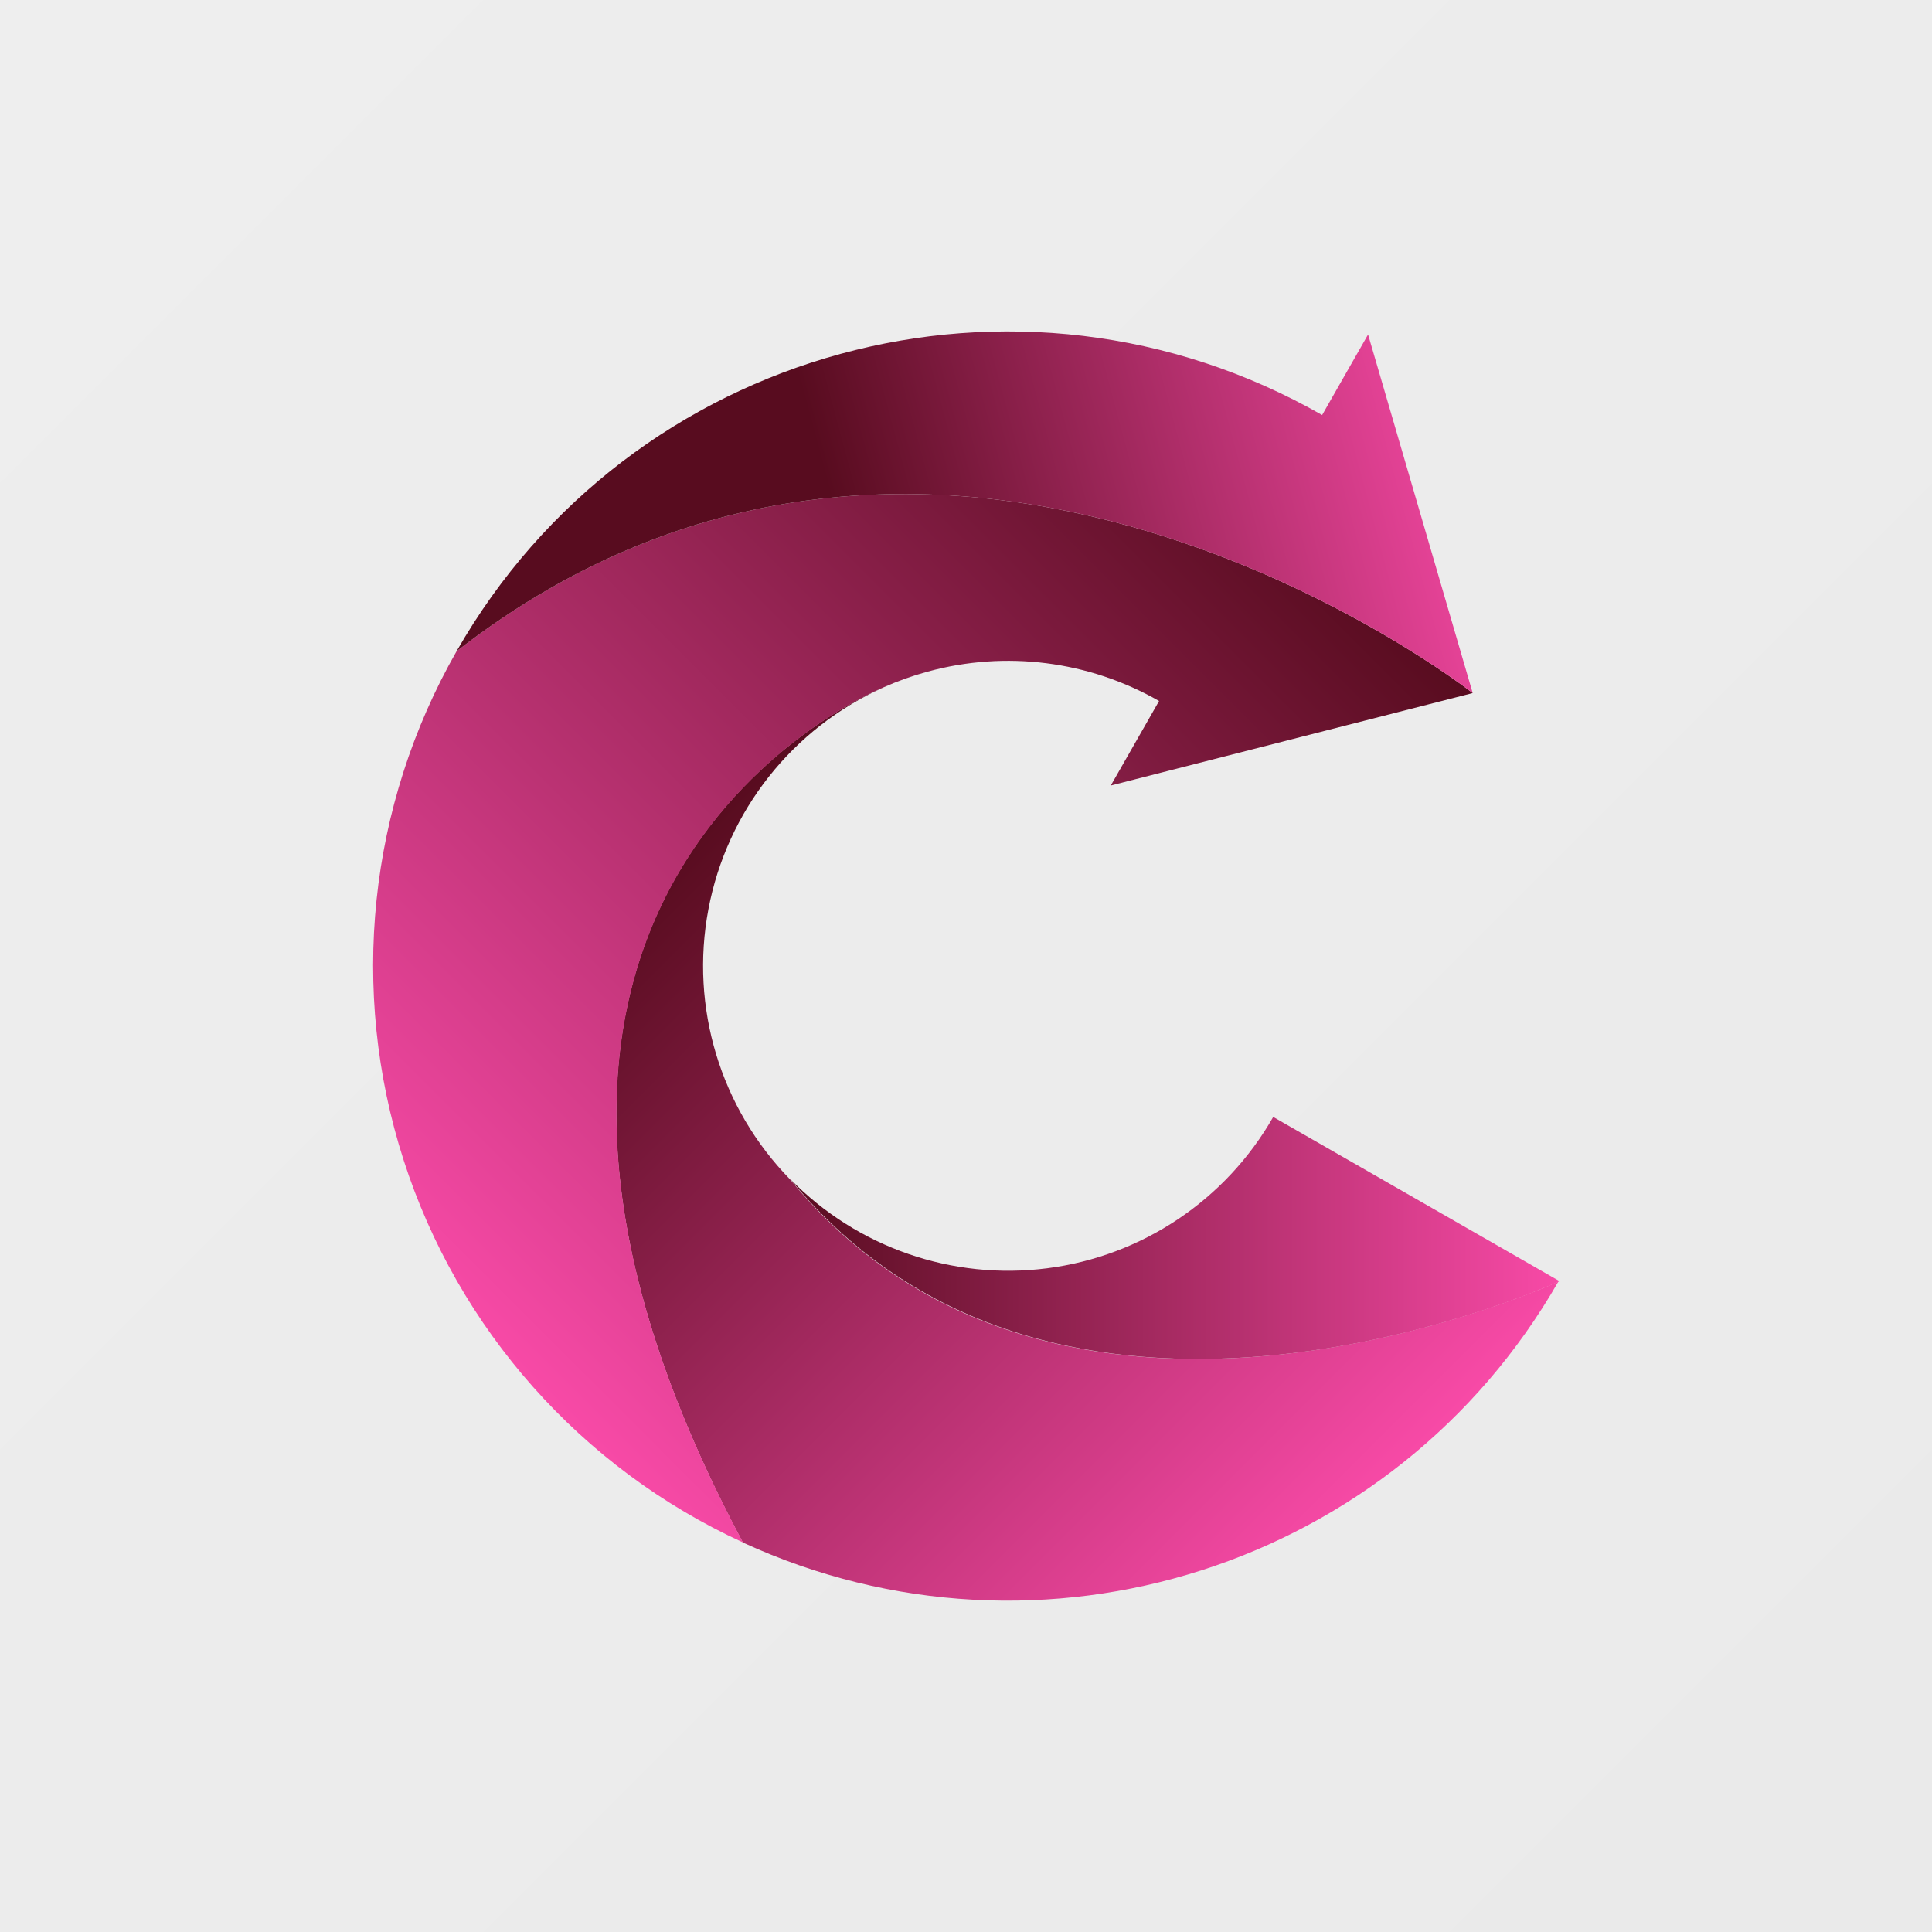
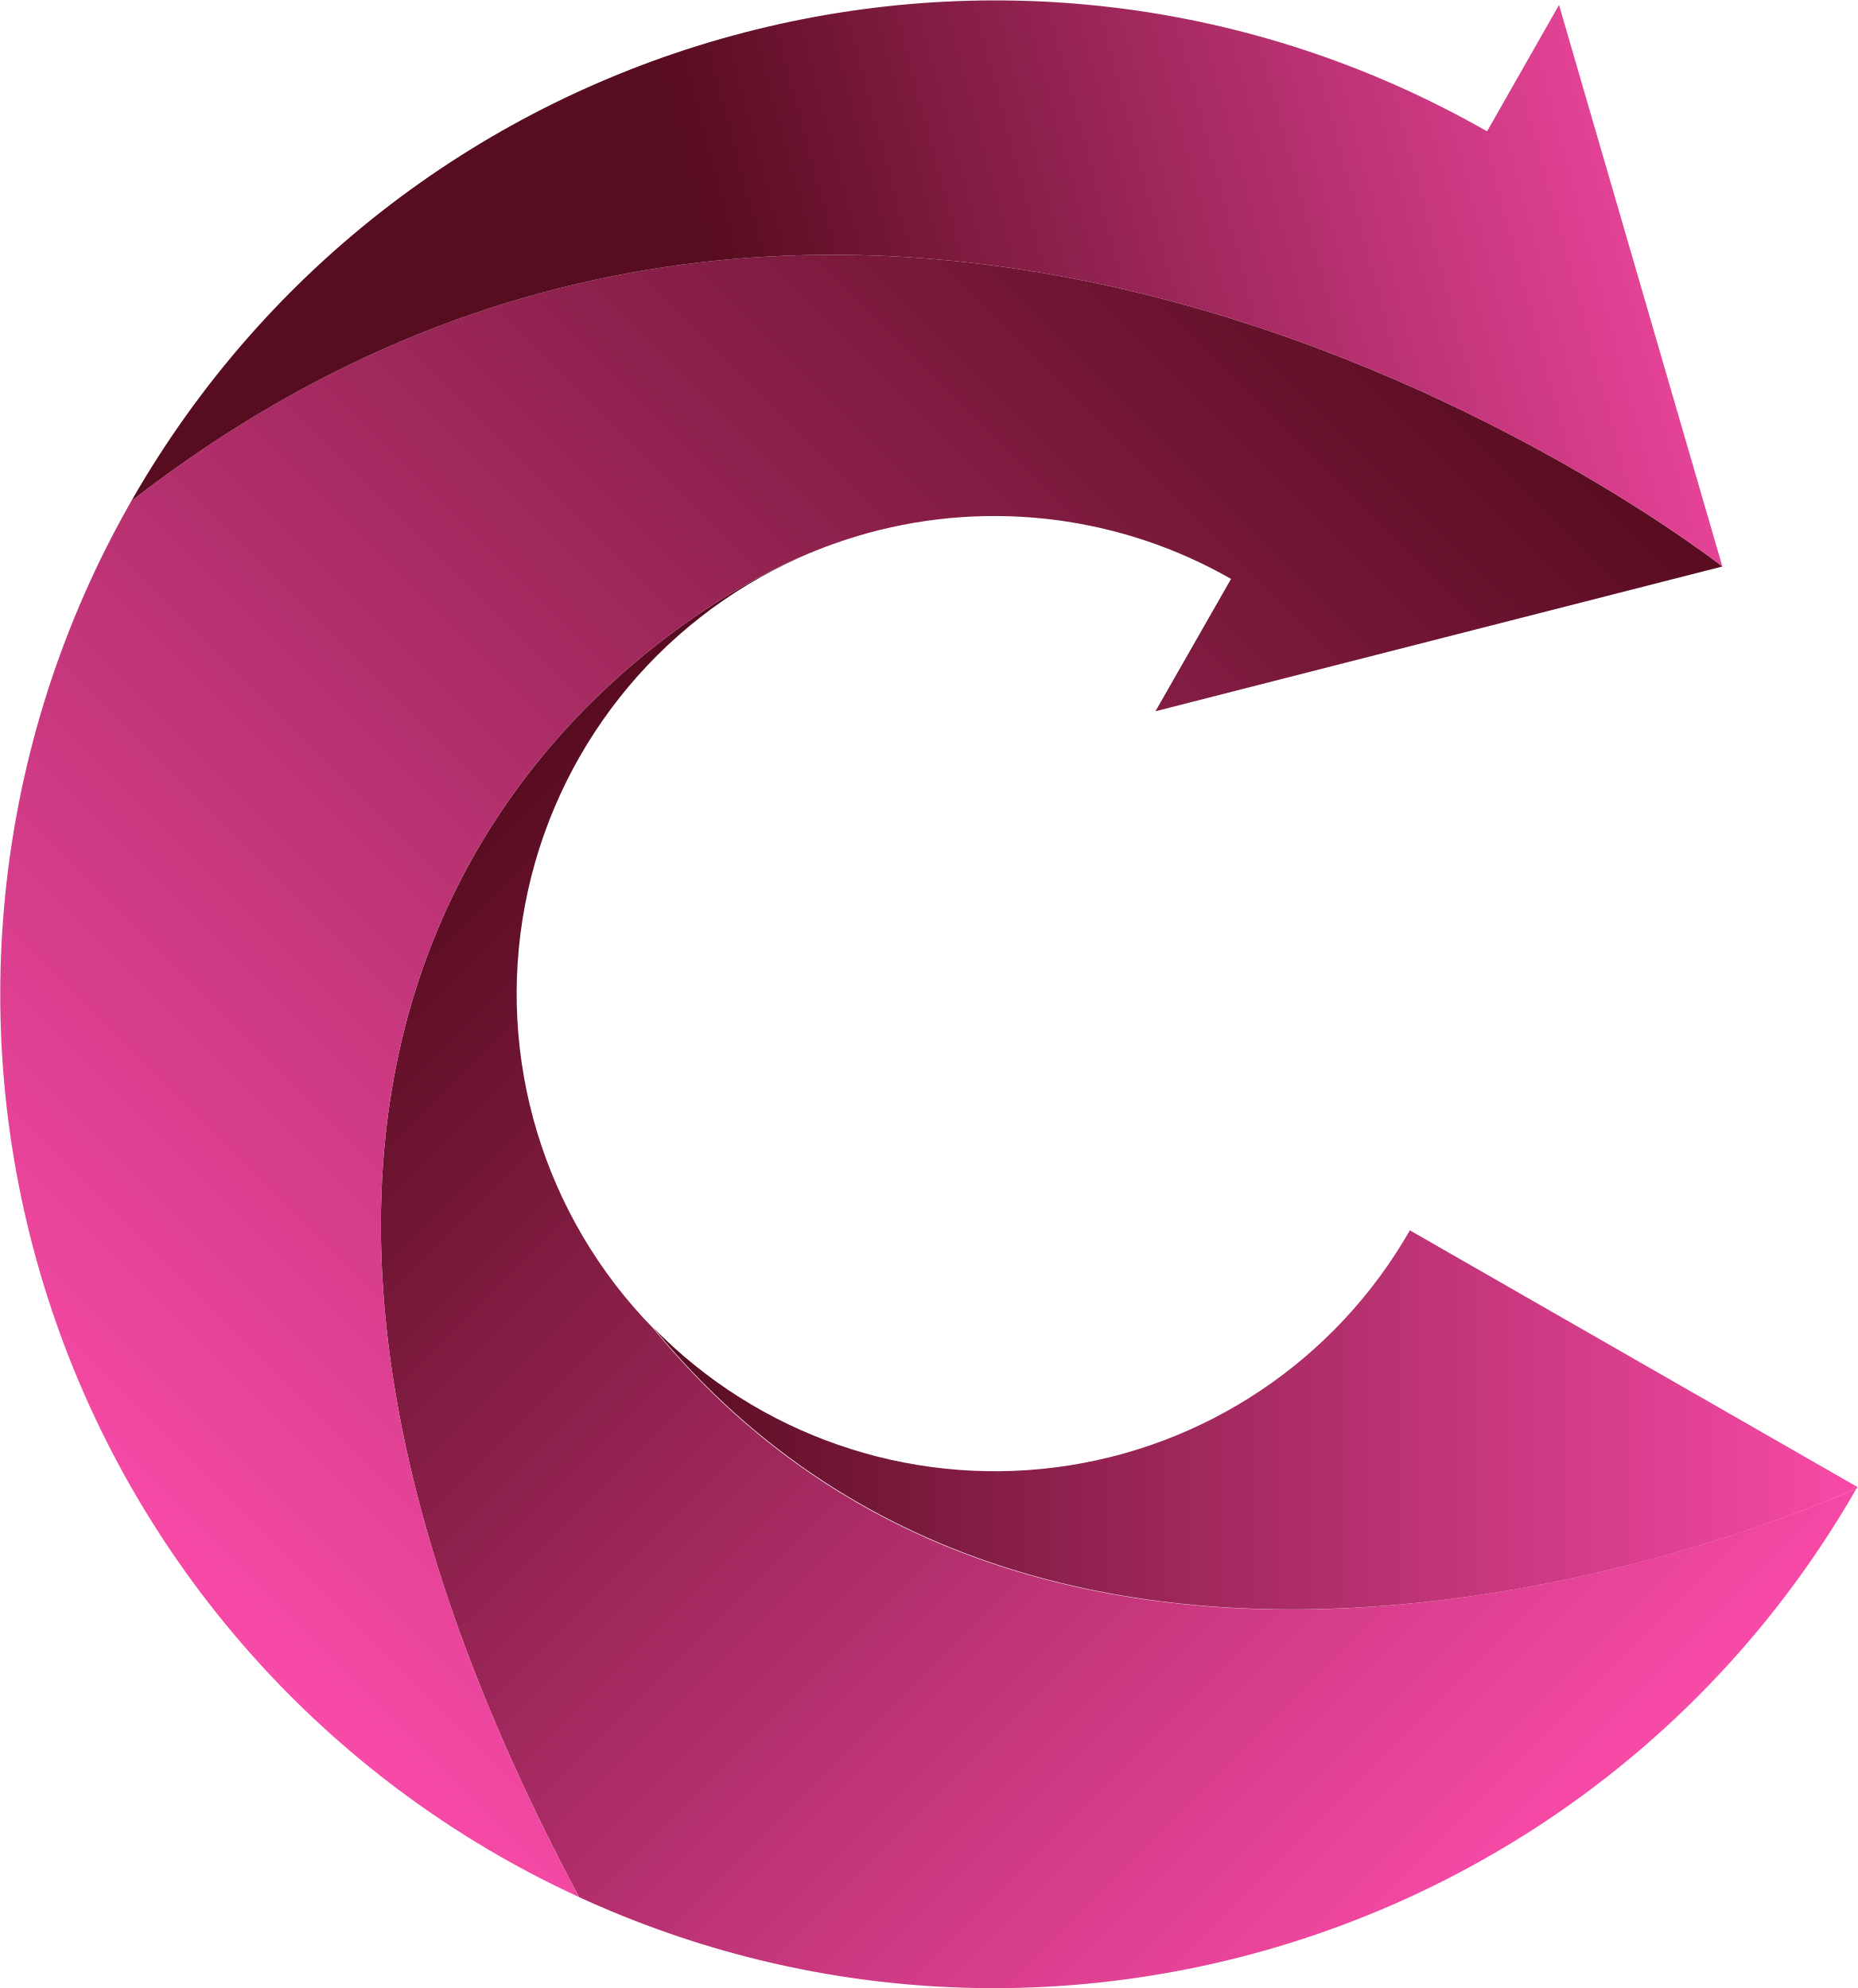
- <svg xmlns="http://www.w3.org/2000/svg" xmlns:xlink="http://www.w3.org/1999/xlink" viewBox="0 0 207.34 207.34">
+ <svg xmlns="http://www.w3.org/2000/svg" xmlns:xlink="http://www.w3.org/1999/xlink" viewBox="0 0 127.24 136.23">
  <defs>
-     <linearGradient id="linear-gradient" x2="207.34" y2="207.34" gradientUnits="userSpaceOnUse">
-       <stop offset="0" stop-color="#eee" />
-       <stop offset="1" stop-color="#eaeaea" />
-     </linearGradient>
-     <linearGradient id="linear-gradient-2" x1="19.95" y1="392.29" x2="70.42" y2="480.63" gradientTransform="translate(-54.39 -277.04) rotate(-15.26)" gradientUnits="userSpaceOnUse">
+     <linearGradient id="linear-gradient" x1="-20.1" y1="356.73" x2="30.37" y2="445.07" gradientTransform="translate(-46.45 -288.84) rotate(-15.26)" gradientUnits="userSpaceOnUse">
      <stop offset="0" stop-color="#580c1f" />
      <stop offset="1" stop-color="#f84aa7" />
    </linearGradient>
-     <linearGradient id="linear-gradient-3" x1="94.8" y1="364.05" x2="-12.94" y2="425.6" xlink:href="#linear-gradient-2" />
-     <linearGradient id="linear-gradient-4" x1="51.41" y1="368.31" x2="121.2" y2="368.63" xlink:href="#linear-gradient-2" />
-     <linearGradient id="linear-gradient-5" x1="84.76" y1="132.88" x2="167.29" y2="132.88" gradientTransform="matrix(1, 0, 0, 1, 0, 0)" xlink:href="#linear-gradient-2" />
+     <linearGradient id="linear-gradient-2" x1="54.75" y1="328.49" x2="-53" y2="390.05" xlink:href="#linear-gradient" />
+     <linearGradient id="linear-gradient-3" x1="11.36" y1="332.75" x2="81.15" y2="333.07" xlink:href="#linear-gradient" />
+     <linearGradient id="linear-gradient-4" x1="44.71" y1="97.32" x2="127.24" y2="97.32" gradientTransform="matrix(1, 0, 0, 1, 0, 0)" xlink:href="#linear-gradient" />
  </defs>
  <g id="Layer_2" data-name="Layer 2">
    <g id="Layer_1-2" data-name="Layer 1">
-       <rect width="207.34" height="207.34" style="fill:url(#linear-gradient)" />
-       <path d="M167.24,137.54a68.08,68.08,0,0,1-87.52,28h0c-37.32-70,14-91.34,15.08-91.76a32.76,32.76,0,0,0-10,52.8C113.21,161.29,164.52,138.76,167.24,137.54Z" style="fill:url(#linear-gradient-2)" />
-       <path d="M158.05,74.38h0L119.21,84.3l5.18-9.07a32.62,32.62,0,0,0-24.84-3.15,33.25,33.25,0,0,0-4.74,1.69h0c-1,.42-52.4,21.79-15.08,91.76A68.09,68.09,0,0,1,49,69.89h0C101,29.47,158.05,74.38,158.05,74.38Z" style="fill:url(#linear-gradient-3)" />
-       <path d="M158.05,74.38S101,29.47,49,69.89a68.1,68.1,0,0,1,92.89-25.35l4.93-8.64Z" style="fill:url(#linear-gradient-4)" />
-       <path d="M167.29,137.45l0,.09c-2.72,1.22-54,23.75-82.48-11a32.74,32.74,0,0,0,51.83-6.67Z" style="fill:url(#linear-gradient-5)" />
+       <path d="M127.19,102a68.08,68.08,0,0,1-87.52,28h0C2.35,60,53.7,38.64,54.75,38.22a32.75,32.75,0,0,0-10,52.8C73.16,125.73,124.47,103.21,127.19,102Z" style="fill:url(#linear-gradient)" />
+       <path d="M118,38.82h0L79.16,48.74l5.18-9.07a32.69,32.69,0,0,0-24.85-3.15,33.56,33.56,0,0,0-4.73,1.69h0C53.7,38.64,2.35,60,39.67,130A68.09,68.09,0,0,1,9,34.33H9C61-6.09,118,38.82,118,38.82Z" style="fill:url(#linear-gradient-2)" />
+       <path d="M118,38.82S61-6.09,9,34.33A68.1,68.1,0,0,1,101.88,9L106.81.34Z" style="fill:url(#linear-gradient-3)" />
+       <path d="M127.24,101.89l0,.09c-2.72,1.23-54,23.75-82.48-11a32.74,32.74,0,0,0,51.83-6.67Z" style="fill:url(#linear-gradient-4)" />
    </g>
  </g>
</svg>
